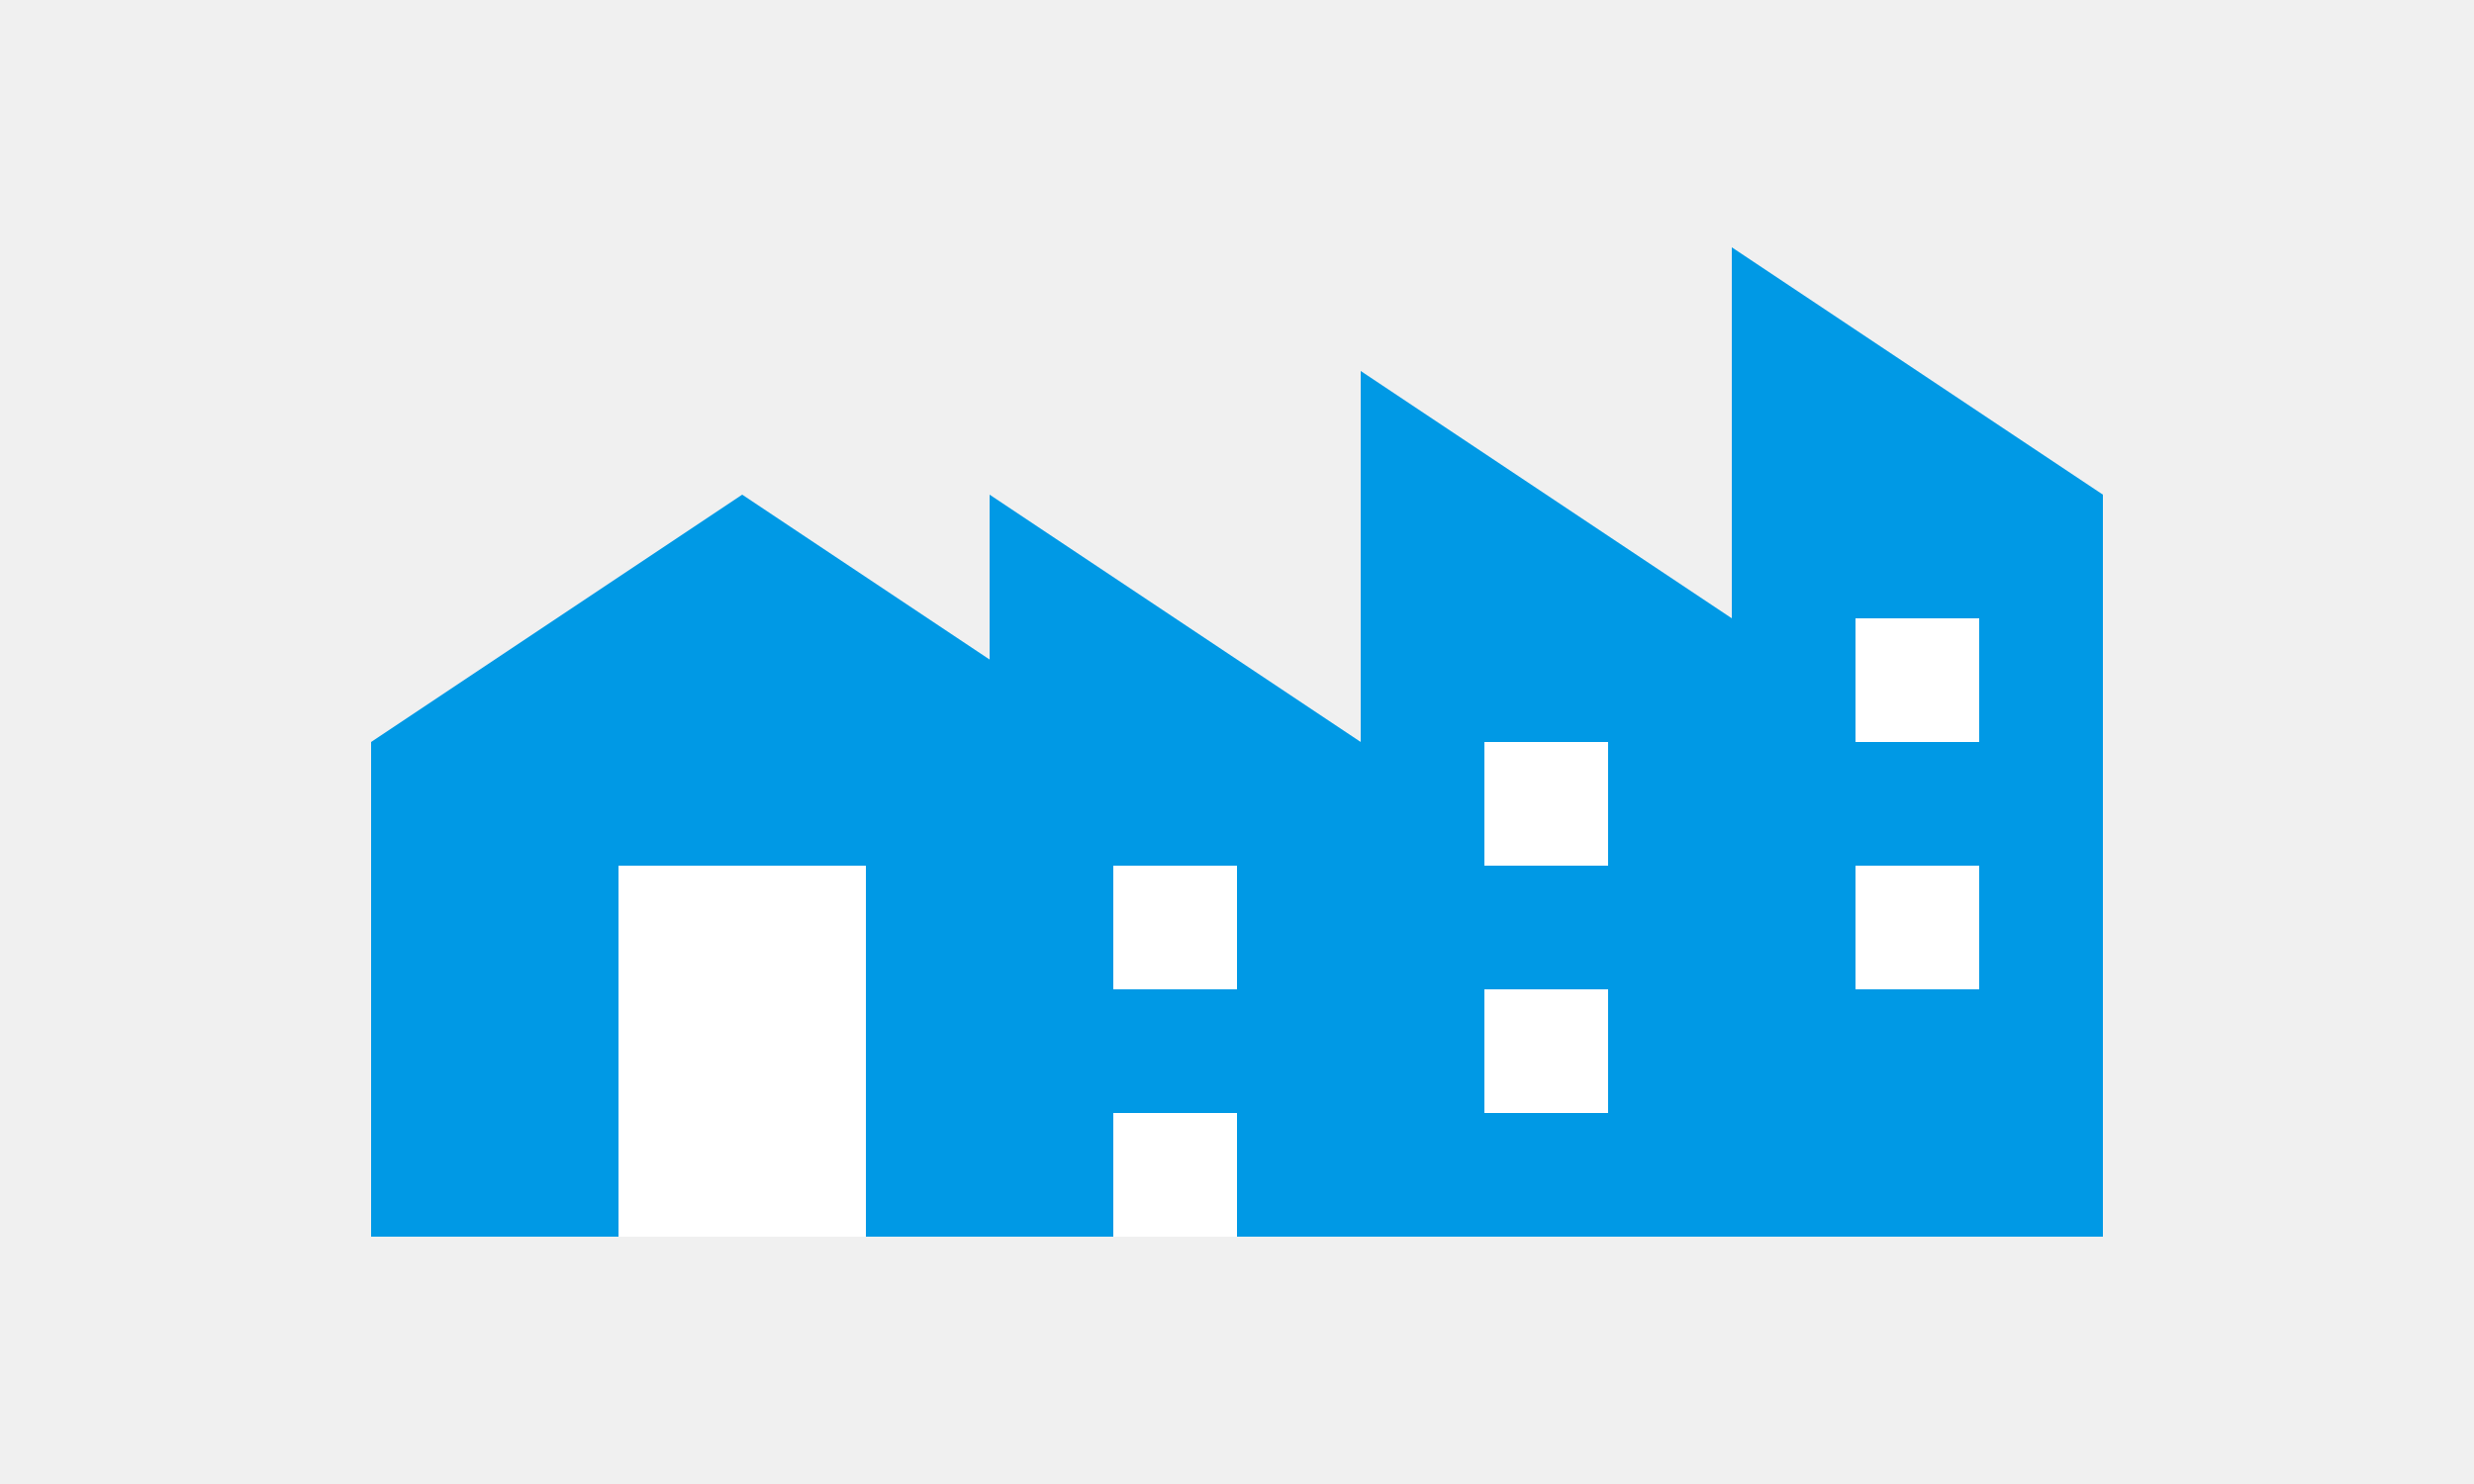
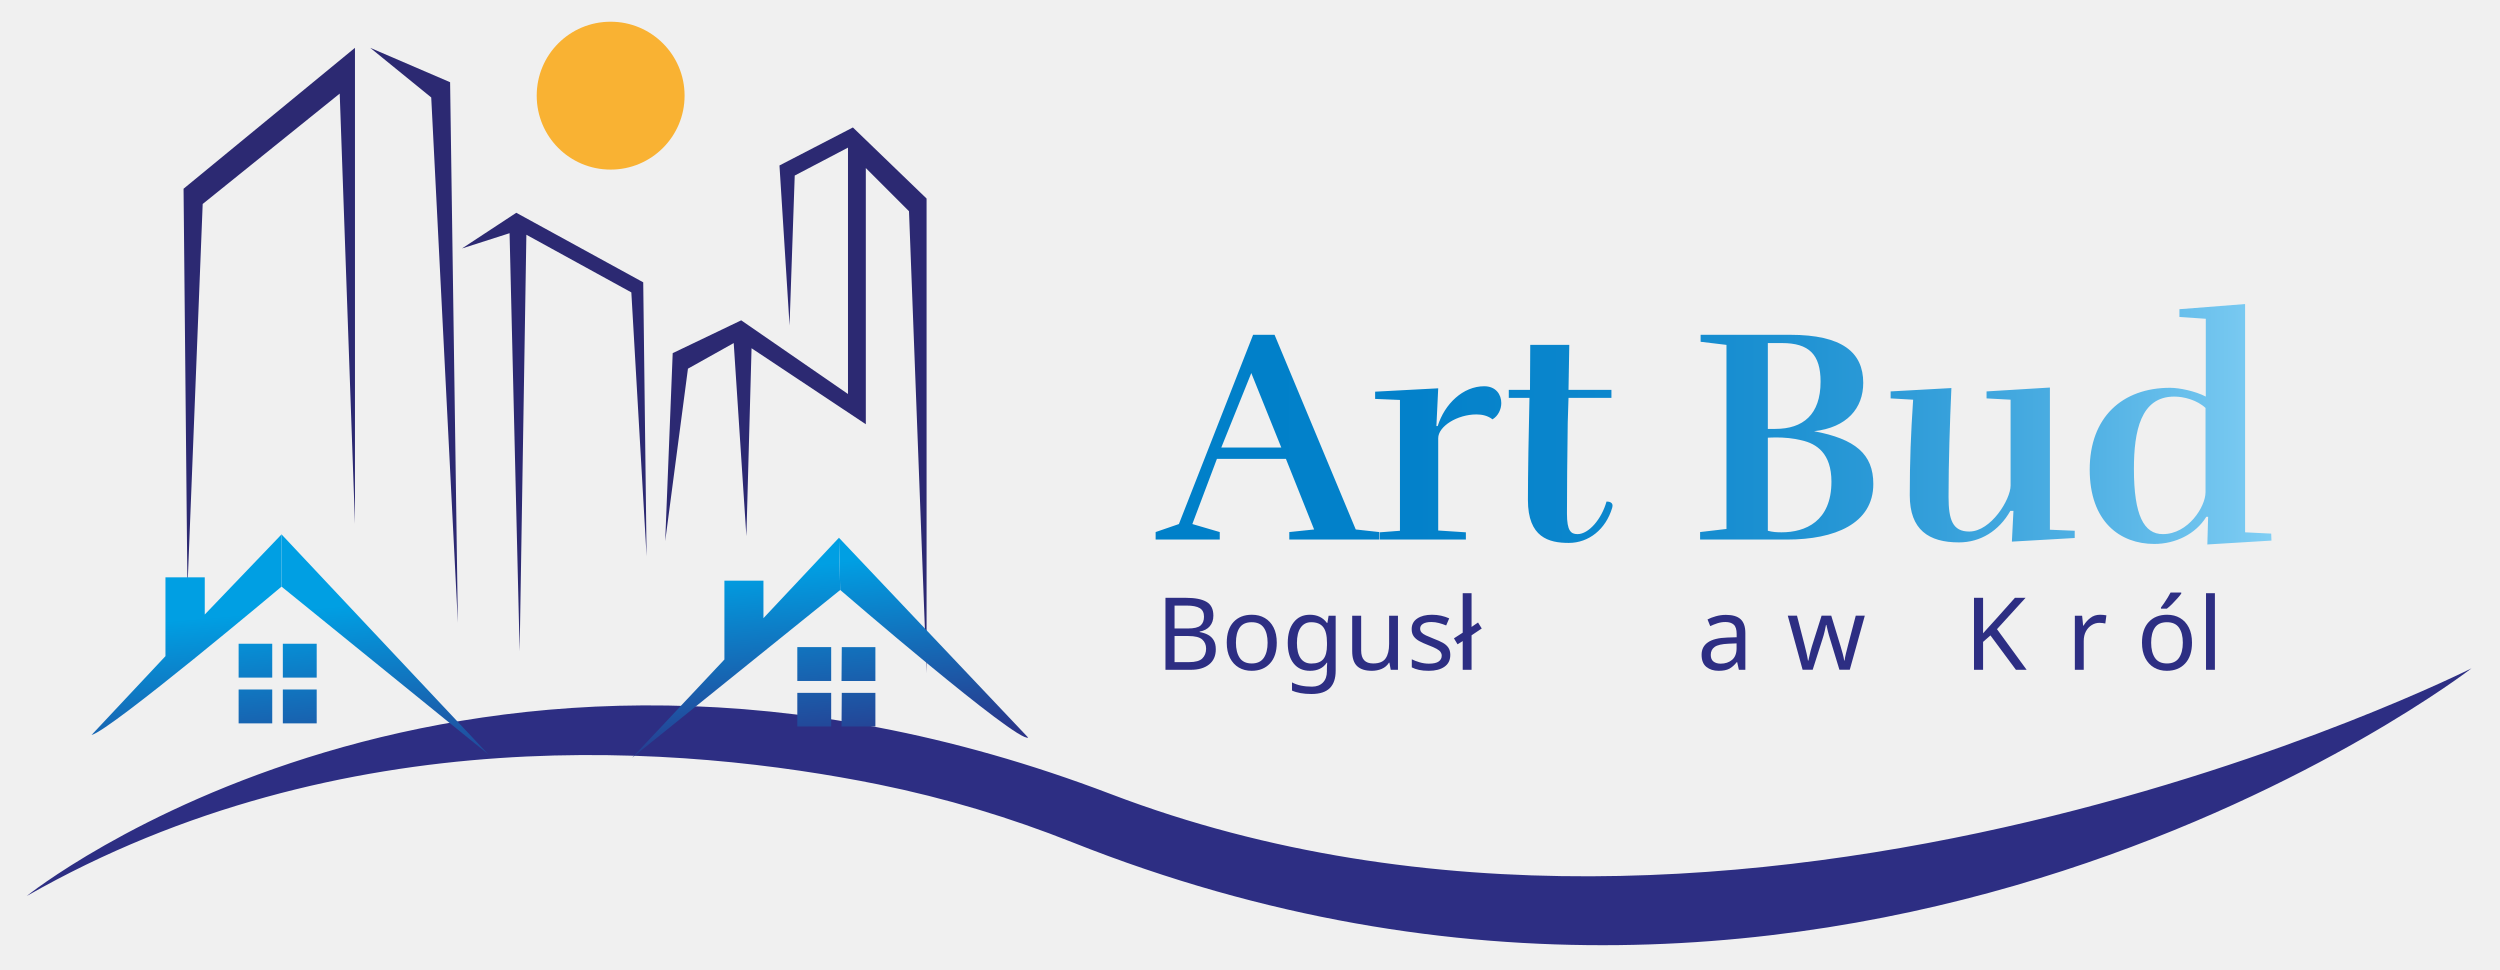
- <svg xmlns="http://www.w3.org/2000/svg" width="100" height="60" viewBox="0 0 100 60" fill="none">
-   <g>
-     <path d="M70 10L85 20V50H70V10Z" fill="#0099e5" />
-     <path d="M55 15L70 25V50H55V15Z" fill="#0099e5" />
-     <path d="M40 20L55 30V50H40V20Z" fill="#0099e5" />
-     <path d="M15 30L30 20L45 30V50H15V30Z" fill="#0099e5" />
-     <rect x="25" y="35" width="10" height="15" fill="white" />
-     <rect x="75" y="25" width="5" height="5" fill="white" />
-     <rect x="75" y="35" width="5" height="5" fill="white" />
-     <rect x="60" y="30" width="5" height="5" fill="white" />
-     <rect x="60" y="40" width="5" height="5" fill="white" />
-     <rect x="45" y="35" width="5" height="5" fill="white" />
-     <rect x="45" y="45" width="5" height="5" fill="white" />
+ <svg xmlns="http://www.w3.org/2000/svg" version="1.2" viewBox="0 0 967 375" width="967" height="375">
+   <defs>
+     <linearGradient id="g1" x2="1" gradientUnits="userSpaceOnUse" gradientTransform="matrix(6.94,80.57,-65.217,5.618,146.65,233.15)">
+       <stop offset="0" stop-color="#009fe3" />
+       <stop offset="1" stop-color="#2d2e83" />
+     </linearGradient>
+     <linearGradient id="g2" x2="1" gradientUnits="userSpaceOnUse" gradientTransform="matrix(6.93,80.57,-80.57,6.93,97.23,237.4)">
+       <stop offset="0" stop-color="#009fe3" />
+       <stop offset="1" stop-color="#2d2e83" />
+     </linearGradient>
+     <linearGradient id="g3" x2="1" gradientUnits="userSpaceOnUse" gradientTransform="matrix(6.93,80.58,-80.58,6.93,114.23,235.93)">
+       <stop offset="0" stop-color="#009fe3" />
+       <stop offset="1" stop-color="#2d2e83" />
+     </linearGradient>
+     <linearGradient id="g4" x2="1" gradientUnits="userSpaceOnUse" gradientTransform="matrix(6.93,80.57,-80.57,6.93,95.73,237.53)">
+       <stop offset="0" stop-color="#009fe3" />
+       <stop offset="1" stop-color="#2d2e83" />
+     </linearGradient>
+     <linearGradient id="g5" x2="1" gradientUnits="userSpaceOnUse" gradientTransform="matrix(6.93,80.58,-80.58,6.93,112.73,236.06)">
+       <stop offset="0" stop-color="#009fe3" />
+       <stop offset="1" stop-color="#2d2e83" />
+     </linearGradient>
+     <linearGradient id="g6" x2="1" gradientUnits="userSpaceOnUse" gradientTransform="matrix(6.92,80.52,-90.556,7.783,71.62,239.63)">
+       <stop offset="0" stop-color="#009fe3" />
+       <stop offset="1" stop-color="#2d2e83" />
+     </linearGradient>
+     <linearGradient id="g7" x2="1" gradientUnits="userSpaceOnUse" gradientTransform="matrix(6.51,75.66,-61.357,5.279,357.74,214.35)">
+       <stop offset="0" stop-color="#009fe3" />
+       <stop offset="1" stop-color="#2d2e83" />
+     </linearGradient>
+     <linearGradient id="g8" x2="1" gradientUnits="userSpaceOnUse" gradientTransform="matrix(6.93,80.57,-80.57,6.93,311.71,218.95)">
+       <stop offset="0" stop-color="#009fe3" />
+       <stop offset="1" stop-color="#2d2e83" />
+     </linearGradient>
+     <linearGradient id="g9" x2="1" gradientUnits="userSpaceOnUse" gradientTransform="matrix(6.93,80.58,-80.58,6.93,328.71,217.48)">
+       <stop offset="0" stop-color="#009fe3" />
+       <stop offset="1" stop-color="#2d2e83" />
+     </linearGradient>
+     <linearGradient id="g10" x2="1" gradientUnits="userSpaceOnUse" gradientTransform="matrix(6.93,80.57,-80.57,6.93,310.2,219.08)">
+       <stop offset="0" stop-color="#009fe3" />
+       <stop offset="1" stop-color="#2d2e83" />
+     </linearGradient>
+     <linearGradient id="g11" x2="1" gradientUnits="userSpaceOnUse" gradientTransform="matrix(6.93,80.58,-80.58,6.93,327.2,217.61)">
+       <stop offset="0" stop-color="#009fe3" />
+       <stop offset="1" stop-color="#2d2e83" />
+     </linearGradient>
+     <linearGradient id="g12" x2="1" gradientUnits="userSpaceOnUse" gradientTransform="matrix(6.74,78.38,-87.563,7.53,281.98,221.24)">
+       <stop offset="0" stop-color="#009fe3" />
+       <stop offset="1" stop-color="#2d2e83" />
+     </linearGradient>
+     <linearGradient id="g13" x2="1" gradientUnits="userSpaceOnUse" gradientTransform="matrix(431.57,0,0,92.918,450.53,164.09)">
+       <stop offset="0" stop-color="#0080c9" />
+       <stop offset=".22" stop-color="#0381ca" />
+       <stop offset=".4" stop-color="#0c87cd" />
+       <stop offset=".55" stop-color="#1d91d2" />
+       <stop offset=".69" stop-color="#349fda" />
+       <stop offset=".83" stop-color="#51b1e4" />
+       <stop offset=".96" stop-color="#75c7f0" />
+       <stop offset="1" stop-color="#83d0f5" />
+     </linearGradient>
+   </defs>
+   <style>
+ 		tspan { white-space:pre } 
+ 		.s0 { fill: #2c2972 } 
+ 		.s1 { fill: #2d2e83 } 
+ 		.s2 { fill: url(#g1) } 
+ 		.s3 { fill: url(#g2) } 
+ 		.s4 { fill: url(#g3) } 
+ 		.s5 { fill: url(#g4) } 
+ 		.s6 { fill: url(#g5) } 
+ 		.s7 { fill: url(#g6) } 
+ 		.s8 { fill: url(#g7) } 
+ 		.s9 { fill: url(#g8) } 
+ 		.s10 { fill: url(#g9) } 
+ 		.s11 { fill: url(#g10) } 
+ 		.s12 { fill: url(#g11) } 
+ 		.s13 { fill: url(#g12) } 
+ 		.s14 { fill: #f9b233 } 
+ 		.s15 { fill: url(#g13) } 
+ 		.t16 { font-size: 39px;fill: #2d2e83;font-weight: 400;font-family: "Montserrat-Regular", "Montserrat" } 
+ 	</style>
+   <g id="Layer_2">
+     <g>
+       <g>
+         <path fill-rule="evenodd" class="s0" d="m72.5 227.7l5.9-148.8 53-42.7 5.9 166.4v-184.1l-66.3 54.5 1.5 154.7z" />
+         <path fill-rule="evenodd" class="s0" d="m174.1 31.8l-30.9-13.3 23.6 19.2 10.3 203.2-3-209.1z" />
+       </g>
+       <path fill-rule="evenodd" class="s0" d="m178.7 96.1l21-13.8 49.1 26.9 1.3 106-5.9-102.1-40.6-22.3-2.6 161.1-3.9-161.7-18.4 5.9z" />
+       <path fill-rule="evenodd" class="s0" d="m329.9 49.3l-28.4 14.7 3.9 61.9 2-58 20.6-10.8v95.3l-41.3-28.5-26.5 12.7-2.9 72.7 8.8-66.7 17.7-9.9 4.9 74.7 2-72.7 44.2 29.4v-99.1l16.7 16.7 6.8 178.7v-183.6l-28.5-27.5z" />
+       <path class="s1" d="m429.8 307.2c-251.3-95.9-419.5 39.4-419.5 39.4 122.1-69.7 255.1-58.2 329.4-43.2 26.1 5.3 51.2 12.9 75.1 22.4 300 119.2 541.2-67.3 541.2-67.3 0 0-281.5 142-526.2 48.7z" />
+       <g>
+         <path fill-rule="evenodd" class="s2" d="m108.9 206.7v20.2l80 64.9-80-85.1z" />
+         <path fill-rule="evenodd" class="s3" d="m92.3 249h13v13.1h-13z" />
+         <path fill-rule="evenodd" class="s4" d="m109.4 249h13.1v13.1h-13.1z" />
+         <path fill-rule="evenodd" class="s5" d="m92.3 266.7h13v13.1h-13z" />
+         <path fill-rule="evenodd" class="s6" d="m109.4 266.7h13.1v13.1h-13.1z" />
+         <path class="s7" d="m79.2 237.8v-14.5h-15.2v30.5l-28.6 30.5c7.4-1.8 73.5-57.4 73.5-57.4v-20.2l-29.8 31.1z" />
+       </g>
+       <g>
+         <path class="s8" d="m324.5 208l0.5 20.2c0 0 68.5 59.2 72.7 57.1 0 0-73.2-77.3-73.2-77.3z" />
+         <path fill-rule="evenodd" class="s9" d="m308.4 250.3h13.1v13.1h-13.1z" />
+         <path fill-rule="evenodd" class="s10" d="m325.6 250.3h13v13.1h-13.1z" />
+         <path fill-rule="evenodd" class="s11" d="m308.4 268h13.1v13h-13.1z" />
+         <path fill-rule="evenodd" class="s12" d="m325.6 268h13v13h-13.1z" />
+         <path fill-rule="evenodd" class="s13" d="m324.5 208l-29.2 31.1v-14.5h-15.1v30.5l-35.7 38 80.5-64.9-0.5-20.2z" />
+       </g>
+       <path fill-rule="evenodd" class="s14" d="m236.2 65.6c-15.9 0-28.6-12.8-28.6-28.6 0-15.8 12.7-28.6 28.6-28.6 15.8 0 28.6 12.8 28.6 28.6 0 15.8-12.8 28.6-28.6 28.6z" />
+       <path class="s15" d="m456 202.7l28.7-73.2h8.3l31.4 75.3 9.1 1v2.9h-34.8v-2.9l9.6-1-10.9-27.3h-26.7l-9.5 25.2 10.6 3.1v2.9h-24.8v-2.9c0 0 9-3.1 9-3.1zm28-58.4l-11.6 28.8h23.2c0 0-11.6-28.8-11.6-28.8zm72.3 5.9l-0.7 14.6h0.5c2.7-8.6 9.8-15.4 18-15.4 4.5 0 6.6 3.2 6.6 6.5 0 2.4-1.2 5-3.4 6.3-1.8-1.4-4-1.9-6.2-1.9-7.4 0-14.8 4.6-14.8 9.2v35.7l10.7 0.7v2.8h-33.3v-2.8l7.8-0.6v-50.6l-9.6-0.4v-2.8c0 0 24.4-1.3 24.4-1.3zm34.7 43.2c0-9.5 0.3-27.6 0.6-39.5h-8v-3.1h8.2l0.1-17.4h15.1l-0.3 17.4h16.6v3.1h-16.6l-0.3 9.6c-0.2 12.8-0.3 27.4-0.3 35.2 0 6.6 1.5 7.9 4.1 7.9 4.3 0 9.3-5.8 11.2-12.6 0.7 0 2.9 0.1 2.2 2.4-2.5 8.4-9.1 13.6-16.8 13.6-7.7 0-15.8-2.1-15.8-16.6zm129.7-45.3c0 9.8-6.3 17.3-19.1 18.7h0.1c15.9 3 22.9 8.8 22.9 20.4 0 15.4-15 21.5-33.3 21.5h-33.7v-2.9l10.2-1.2v-71.2l-10-1.2v-2.7h34.6c20.2 0 28.3 6.8 28.3 18.6zm-36.9 17.8h2.9c10.7 0 17.5-5.5 17.5-18.3 0-10.5-4.5-14.9-14.9-14.9h-5.5v33.2zm3.1 3.3c-1.6 0-2.5 0.1-3.1 0.1v36c1.8 0.5 3.5 0.6 5.3 0.6 9.2 0 19.3-4.2 19.3-19.6 0-10.9-5.7-14.7-11.6-16-3.2-0.8-6.6-1.1-9.9-1.1zm67.9-19.1c-0.6 13.4-1.1 28.8-1.1 42.1 0 8.9 1.6 13.4 8 13.4 8.4 0 16-12.4 16-17.8v-33.2l-9.3-0.5v-2.7l24.5-1.5v55l9.6 0.4v2.8l-24.3 1.4 0.6-11.9h-1.2c-4.4 7.8-11.6 12.2-19.9 12.2-11.7 0-19-4.9-19-18.2 0-13.3 0.4-23.4 1.3-37l-8.7-0.5v-2.7l23.5-1.3zm113.6-32.5v88.3l10.1 0.5 0.1 2.7-24.8 1.5 0.3-10.7h-0.7c-4.1 6.7-12 10.5-20.1 10.5-13.3 0-25-8.6-25-28.8 0-20.1 12.5-31.6 31.1-31.6 3.6 0 9.8 1.3 13.8 3.4v-30.1l-10.2-0.7v-3l25.4-2zm-15.3 40.2c-3.3-3.1-8.4-4.4-12.1-4.4-13 0-15.6 13.4-15.6 28 0 18 3.9 25.2 11.2 25.2 9.8 0 16.5-10.6 16.5-16.2v-32.6z" />
+       <g>
+         <text id="Bogusł" style="transform: matrix(1,0,0,1,447.02,259.08)">
+           <tspan x="0" y="0" class="t16">Bogusł
+ </tspan>
+         </text>
+         <text id="a" style="transform: matrix(1,0,0,1,656.38,259.08)">
+           <tspan x="0" y="0" class="t16">a
+ </tspan>
+         </text>
+         <text id="w " style="transform: matrix(1,0,0,1,691.09,259.08)">
+           <tspan x="0" y="0" class="t16">w 
+ </tspan>
+         </text>
+         <text id="K" style="transform: matrix(1,0,0,1,759.76,259.08)">
+           <tspan x="0" y="0" class="t16">K
+ </tspan>
+         </text>
+         <text id="r" style="transform: matrix(1,0,0,1,799.24,259.08)">
+           <tspan x="0" y="0" class="t16">r
+ </tspan>
+         </text>
+         <text id="ól" style="transform: matrix(1,0,0,1,826.38,259.08)">
+           <tspan x="0" y="0" class="t16">ól
+ </tspan>
+         </text>
+       </g>
+     </g>
  </g>
</svg>
